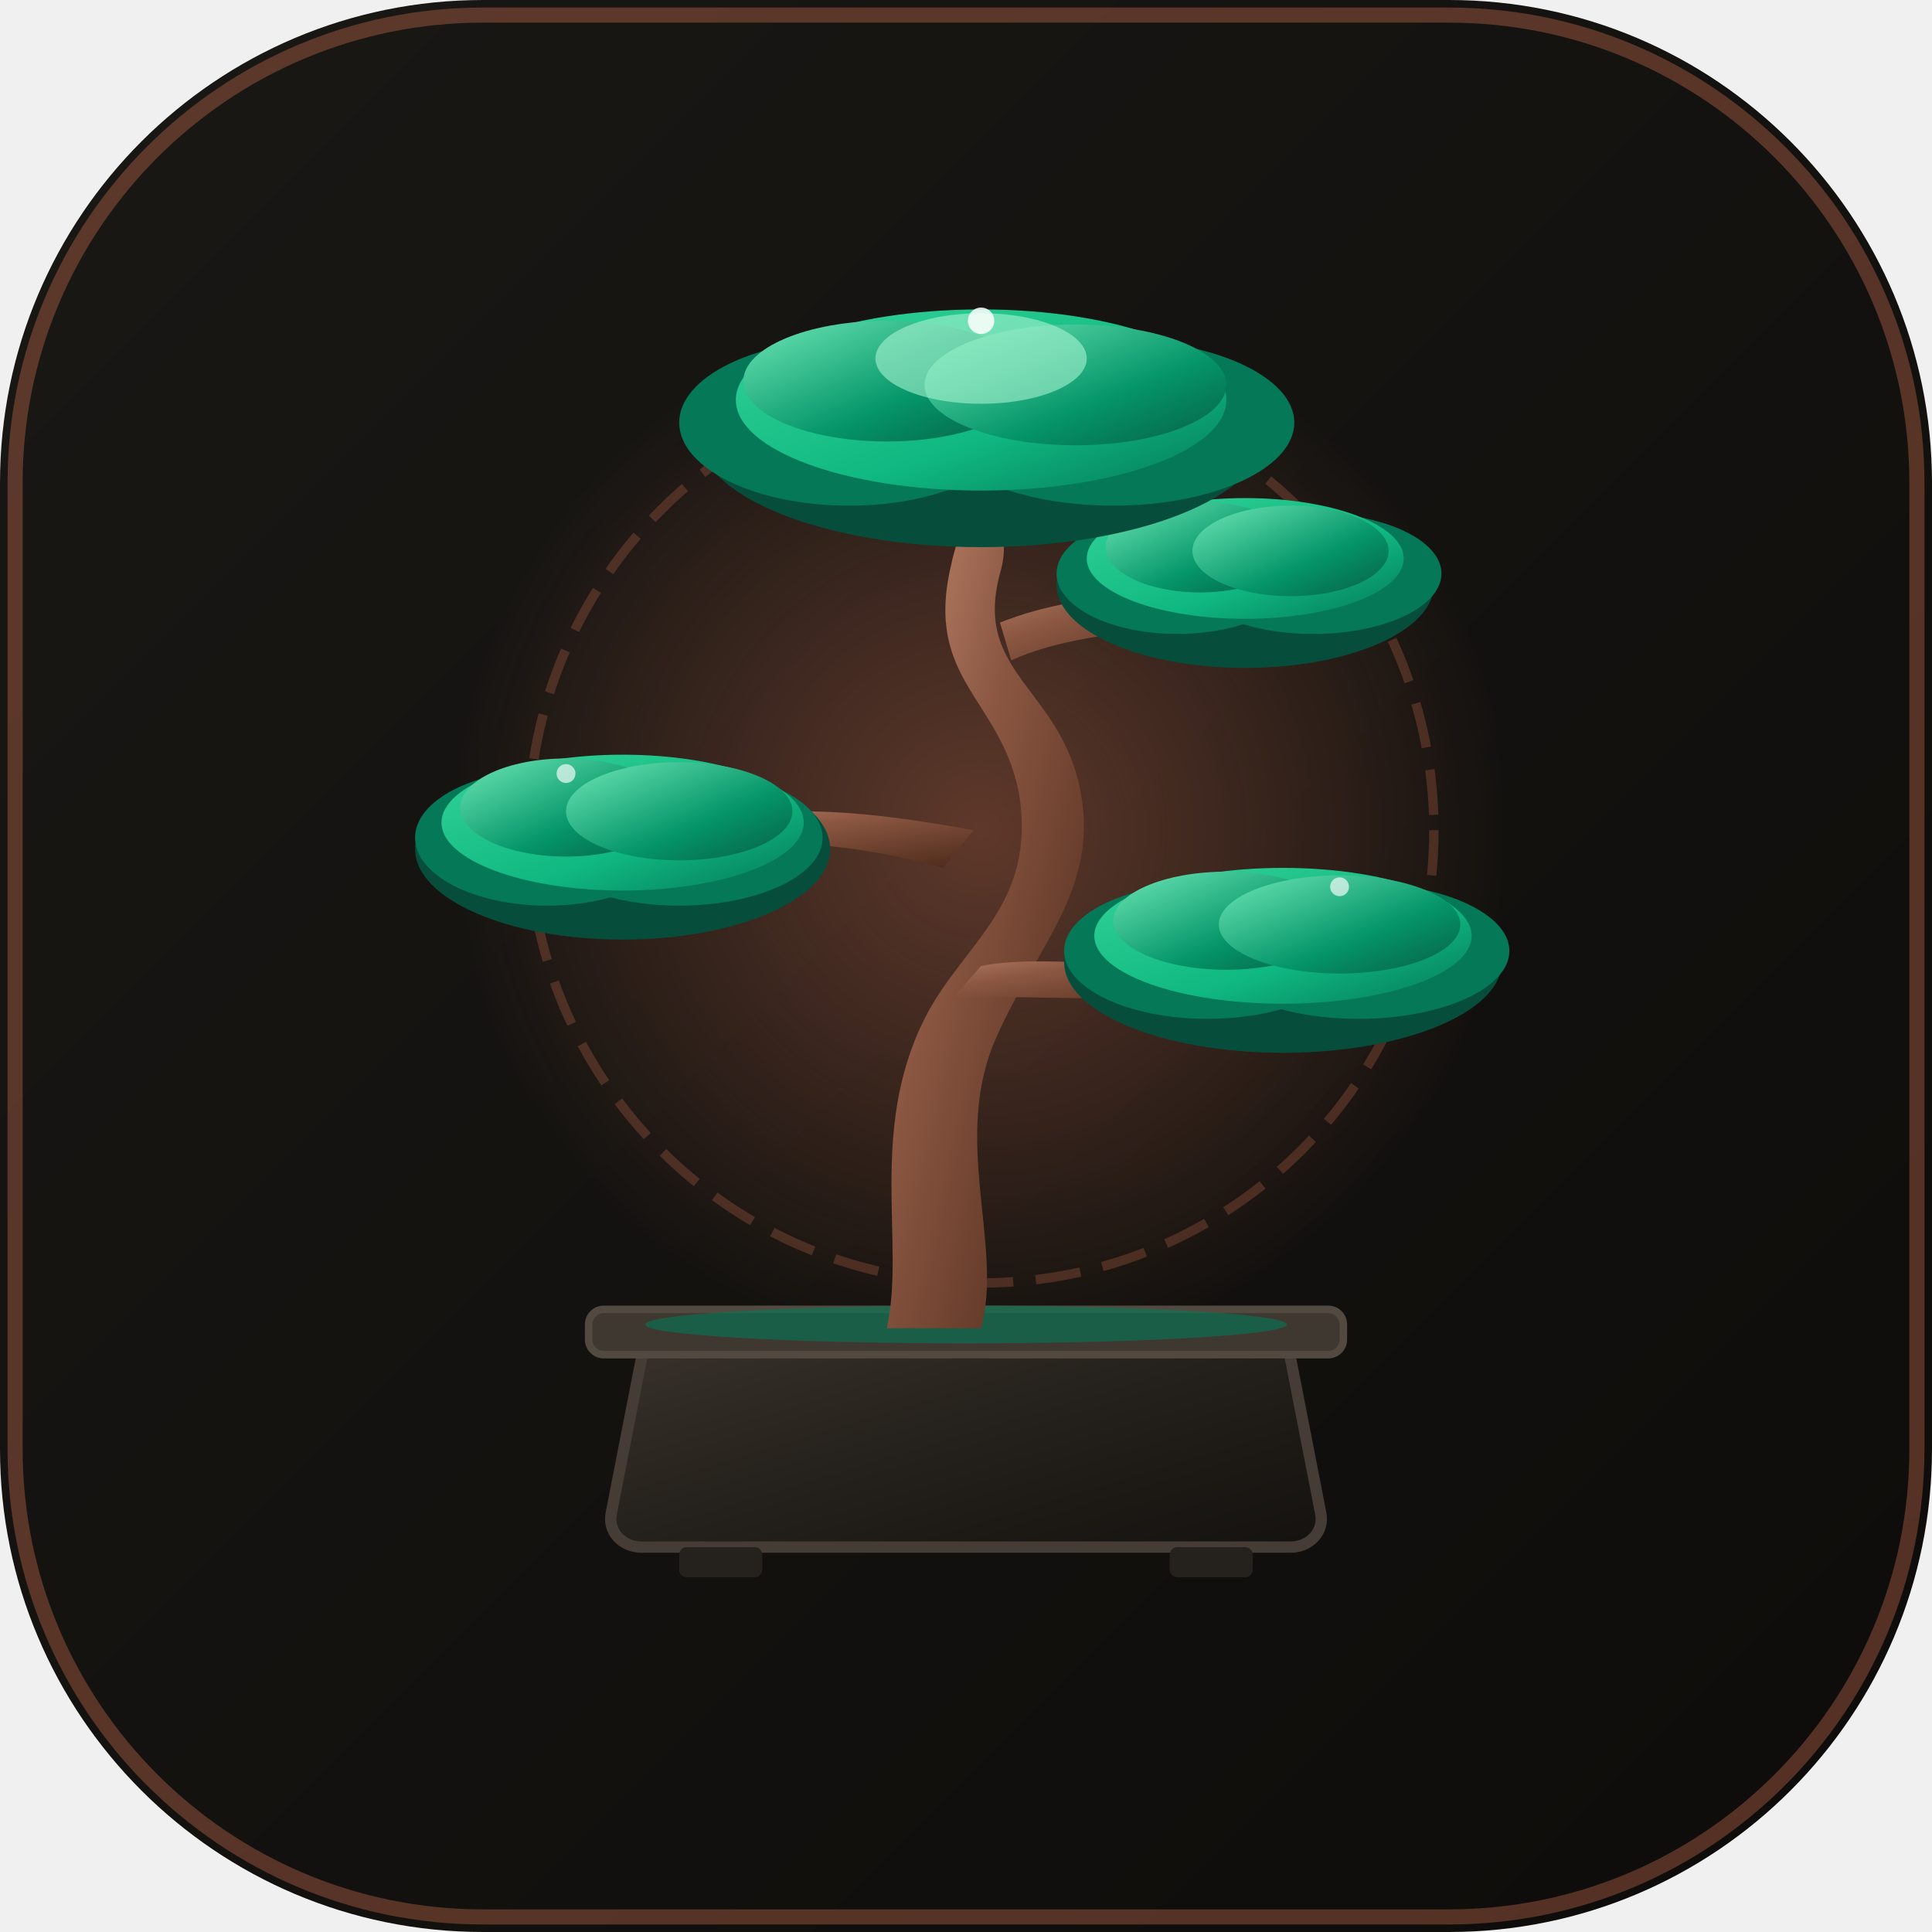
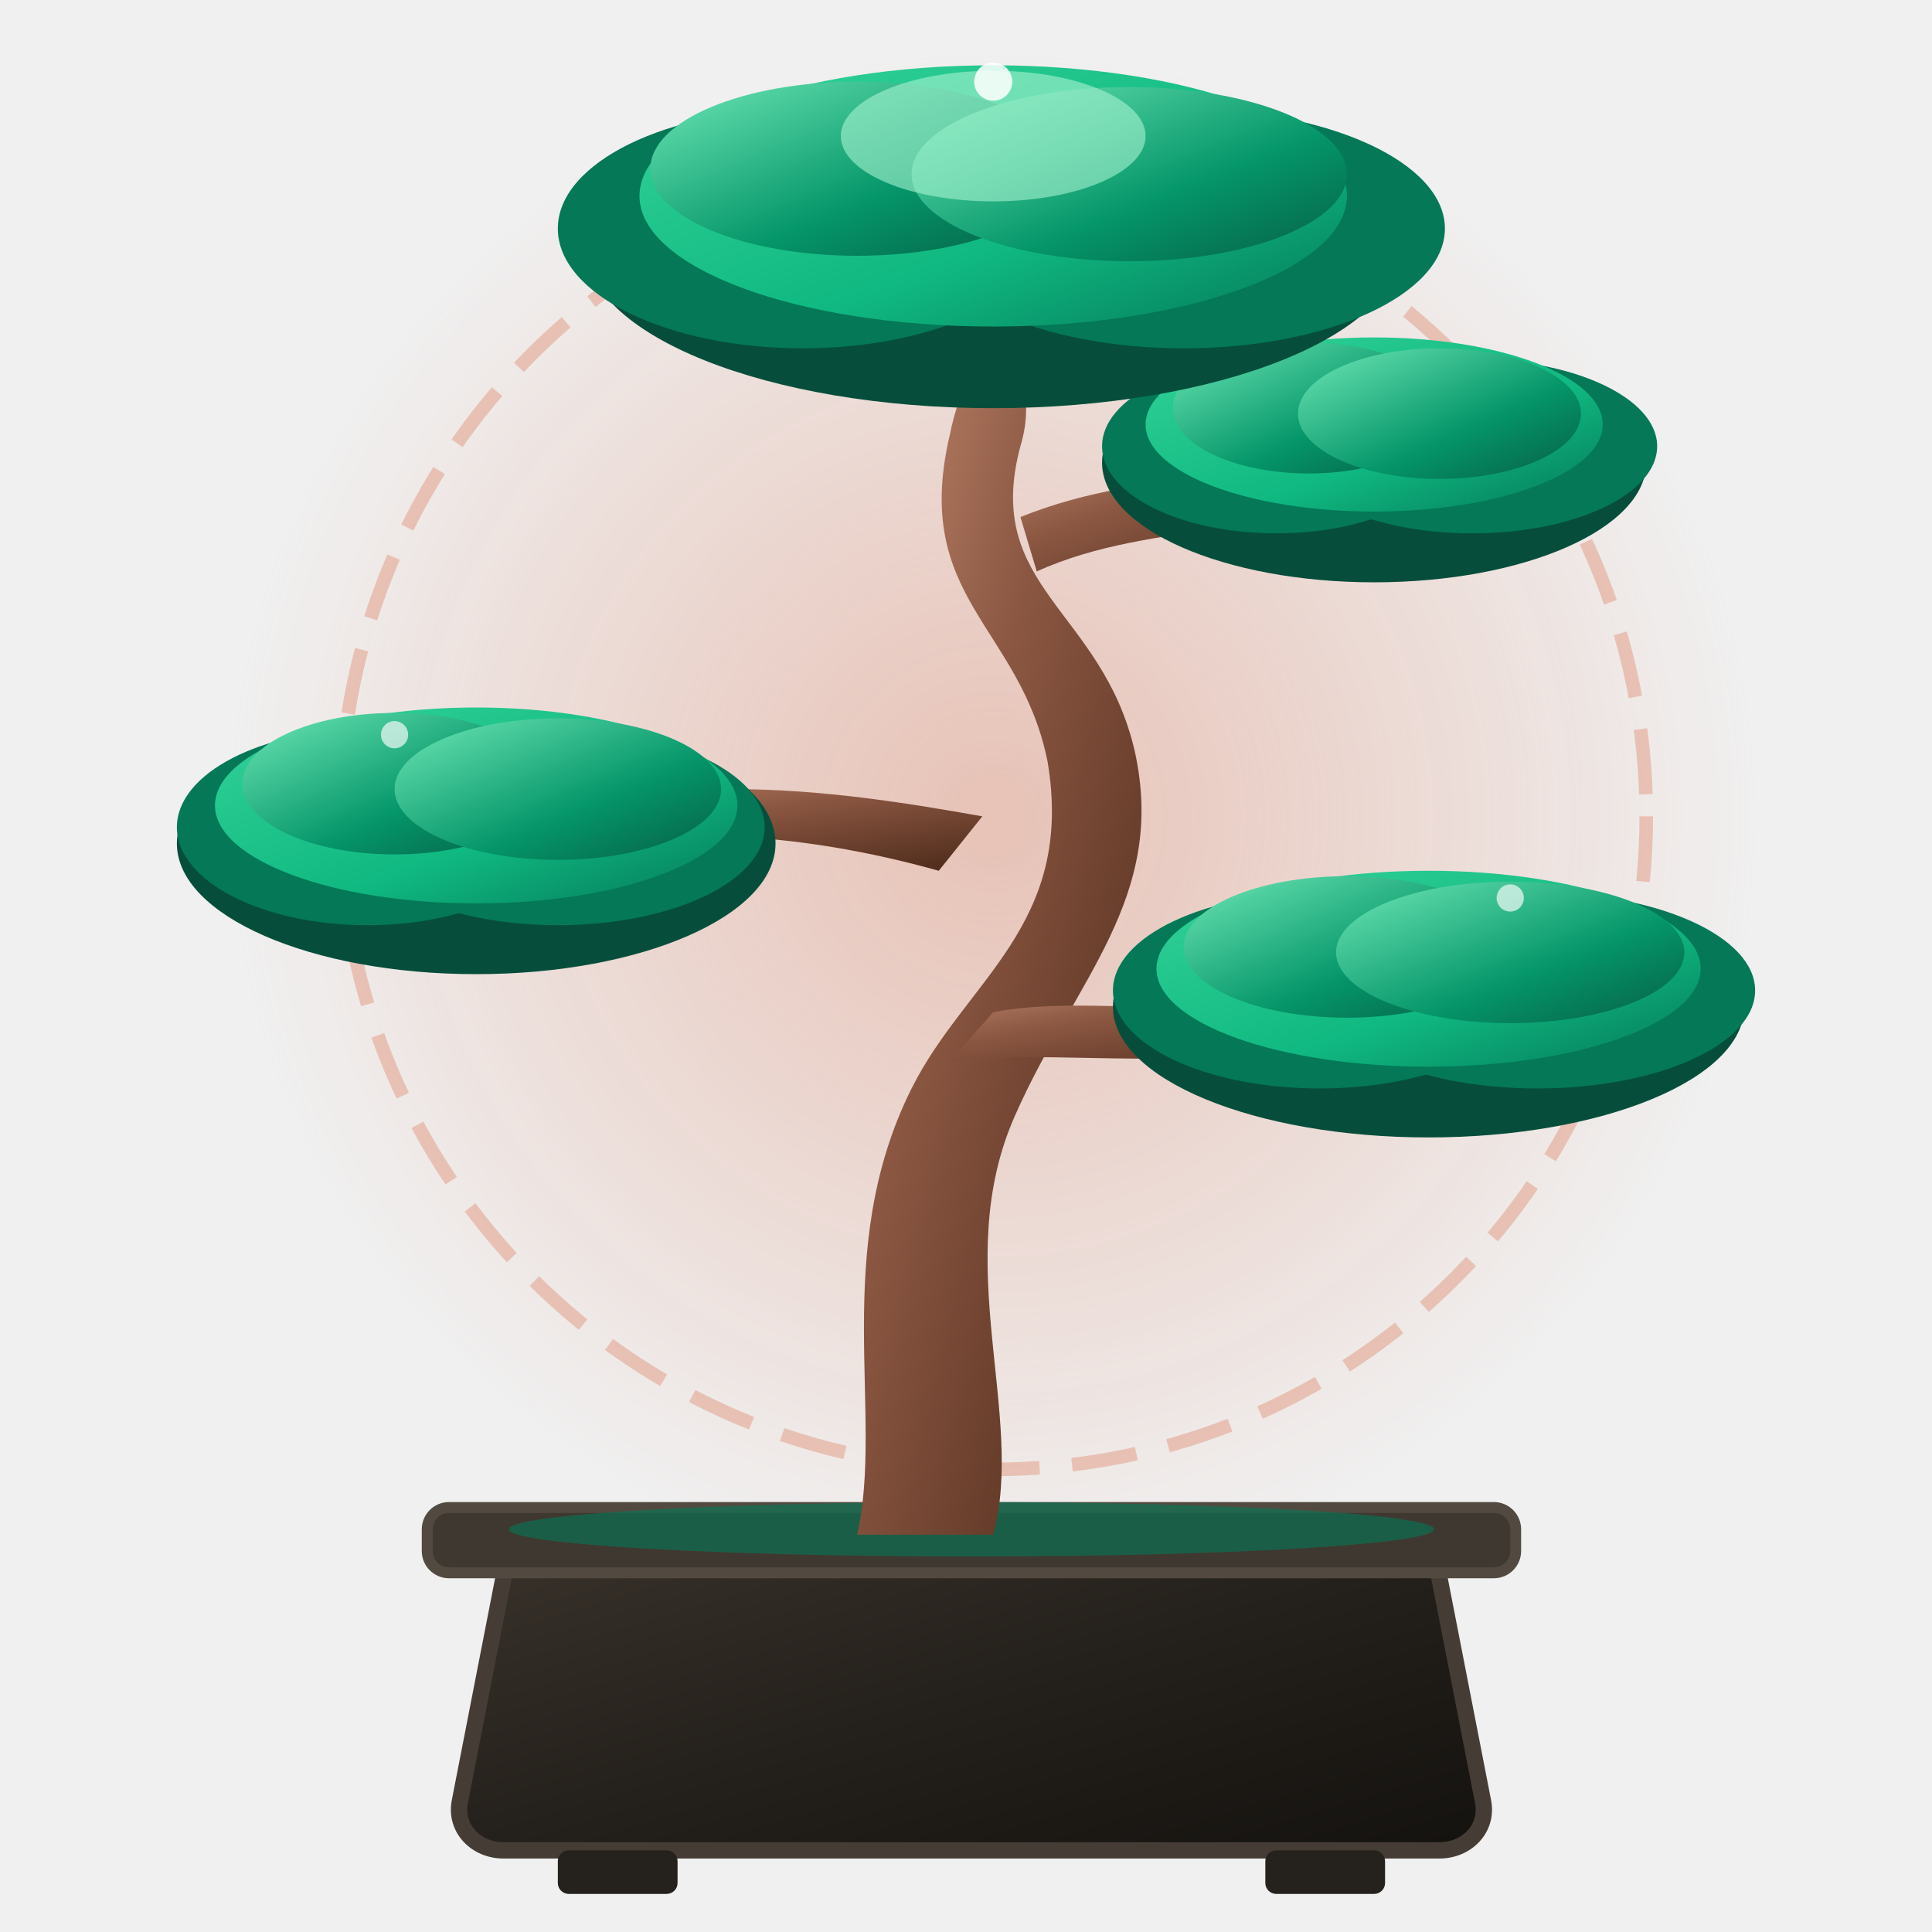
- <svg xmlns="http://www.w3.org/2000/svg" viewBox="0 0 512 512" width="512" height="512">
+ <svg xmlns="http://www.w3.org/2000/svg" viewBox="85 70 340 355" width="512" height="512" fill="none">
  <defs>
-     <linearGradient id="edenBg" x1="0%" y1="0%" x2="100%" y2="100%">
-       <stop offset="0%" stop-color="#1a1815" />
-       <stop offset="100%" stop-color="#0d0c0a" />
-     </linearGradient>
    <radialGradient id="zenSun" cx="50%" cy="50%" r="50%">
      <stop offset="0%" stop-color="#d97757" stop-opacity="0.38" />
      <stop offset="65%" stop-color="#d97757" stop-opacity="0.14" />
      <stop offset="100%" stop-color="#d97757" stop-opacity="0" />
    </radialGradient>
    <linearGradient id="foliageGrad1" x1="0%" y1="0%" x2="100%" y2="100%">
      <stop offset="0%" stop-color="#34d399" />
      <stop offset="60%" stop-color="#10b981" />
      <stop offset="100%" stop-color="#047857" />
    </linearGradient>
    <linearGradient id="foliageGrad2" x1="0%" y1="0%" x2="100%" y2="100%">
      <stop offset="0%" stop-color="#6ee7b7" />
      <stop offset="60%" stop-color="#059669" />
      <stop offset="100%" stop-color="#065f46" />
    </linearGradient>
    <linearGradient id="trunkGrad" x1="0%" y1="0%" x2="100%" y2="100%">
      <stop offset="0%" stop-color="#c48b71" />
      <stop offset="40%" stop-color="#8b5742" />
      <stop offset="100%" stop-color="#4a2818" />
    </linearGradient>
    <linearGradient id="potGrad" x1="0%" y1="0%" x2="100%" y2="100%">
      <stop offset="0%" stop-color="#3a332c" />
      <stop offset="50%" stop-color="#24201b" />
      <stop offset="100%" stop-color="#14120f" />
    </linearGradient>
  </defs>
-   <rect width="512" height="512" rx="128" fill="url(#edenBg)" />
-   <rect width="504" height="504" x="4" y="4" rx="124" fill="none" stroke="#d97757" stroke-width="4" stroke-opacity="0.35" />
  <circle cx="260" cy="220" r="140" fill="url(#zenSun)" />
-   <circle cx="260" cy="220" r="120" fill="none" stroke="#d97757" stroke-width="2.5" stroke-opacity="0.25" stroke-dasharray="12 6" />
+   <circle cx="260" cy="220" r="120" fill="none" stroke="#d97757" stroke-width="2.5" stroke-opacity="0.35" stroke-dasharray="12 6" />
  <path d="M 170 410 L 342 410 C 347 410 351 406 350 401 L 342 360 C 341 356 337 353 333 353 L 179 353 C 175 353 171 356 170 360 L 162 401 C 161 406 165 410 170 410 Z" fill="url(#potGrad)" stroke="#453d35" stroke-width="3" />
  <rect x="156" y="347" width="200" height="12" rx="4" fill="#3f3830" stroke="#524a40" stroke-width="2" />
  <rect x="180" y="410" width="22" height="8" rx="2" fill="#25211c" />
  <rect x="310" y="410" width="22" height="8" rx="2" fill="#25211c" />
  <ellipse cx="256" cy="351" rx="85" ry="5" fill="#047857" opacity="0.6" />
  <path d="M 235 352            C 240 330, 230 300, 245 270            C 255 250, 275 240, 270 210            C 265 185, 245 180, 252 150            C 254 140, 258 135, 260 130            C 264 135, 268 142, 265 152            C 258 178, 280 182, 286 208            C 292 235, 275 250, 264 275            C 252 302, 266 330, 260 352            Z" fill="url(#trunkGrad)" />
  <path d="M 252 265            C 275 262, 310 270, 340 255            C 344 253, 340 248, 335 250            C 310 260, 280 252, 260 256            Z" fill="url(#trunkGrad)" />
  <path d="M 258 220            C 230 215, 195 210, 165 225            C 160 227, 163 232, 168 230            C 195 220, 225 223, 250 230            Z" fill="url(#trunkGrad)" />
  <path d="M 268 175            C 290 165, 315 170, 335 155            C 338 153, 335 148, 330 150            C 312 160, 290 155, 265 165            Z" fill="url(#trunkGrad)" />
  <g>
    <ellipse cx="165" cy="225" rx="55" ry="24" fill="#064e3b" />
    <ellipse cx="145" cy="222" rx="35" ry="18" fill="#047857" />
    <ellipse cx="180" cy="222" rx="38" ry="18" fill="#047857" />
    <ellipse cx="165" cy="218" rx="48" ry="18" fill="url(#foliageGrad1)" />
    <ellipse cx="150" cy="214" rx="28" ry="13" fill="url(#foliageGrad2)" />
    <ellipse cx="180" cy="215" rx="30" ry="13" fill="url(#foliageGrad2)" />
  </g>
  <g>
    <ellipse cx="340" cy="255" rx="58" ry="24" fill="#064e3b" />
    <ellipse cx="320" cy="252" rx="38" ry="18" fill="#047857" />
    <ellipse cx="360" cy="252" rx="40" ry="18" fill="#047857" />
    <ellipse cx="340" cy="248" rx="50" ry="18" fill="url(#foliageGrad1)" />
    <ellipse cx="325" cy="244" rx="30" ry="13" fill="url(#foliageGrad2)" />
    <ellipse cx="355" cy="245" rx="32" ry="13" fill="url(#foliageGrad2)" />
  </g>
  <g>
    <ellipse cx="330" cy="155" rx="50" ry="22" fill="#064e3b" />
    <ellipse cx="312" cy="152" rx="32" ry="16" fill="#047857" />
    <ellipse cx="348" cy="152" rx="34" ry="16" fill="#047857" />
    <ellipse cx="330" cy="148" rx="42" ry="16" fill="url(#foliageGrad1)" />
    <ellipse cx="318" cy="145" rx="25" ry="12" fill="url(#foliageGrad2)" />
    <ellipse cx="342" cy="146" rx="26" ry="12" fill="url(#foliageGrad2)" />
  </g>
  <g>
    <ellipse cx="260" cy="115" rx="75" ry="30" fill="#064e3b" />
    <ellipse cx="225" cy="112" rx="45" ry="22" fill="#047857" />
    <ellipse cx="295" cy="112" rx="48" ry="22" fill="#047857" />
    <ellipse cx="260" cy="106" rx="65" ry="24" fill="url(#foliageGrad1)" />
    <ellipse cx="235" cy="101" rx="38" ry="16" fill="url(#foliageGrad2)" />
    <ellipse cx="285" cy="102" rx="40" ry="16" fill="url(#foliageGrad2)" />
    <ellipse cx="260" cy="95" rx="28" ry="12" fill="#a7f3d0" opacity="0.6" />
  </g>
  <circle cx="260" cy="85" r="3.5" fill="#ffffff" opacity="0.85" />
  <circle cx="355" cy="235" r="2.5" fill="#ffffff" opacity="0.65" />
  <circle cx="150" cy="205" r="2.5" fill="#ffffff" opacity="0.65" />
</svg>
